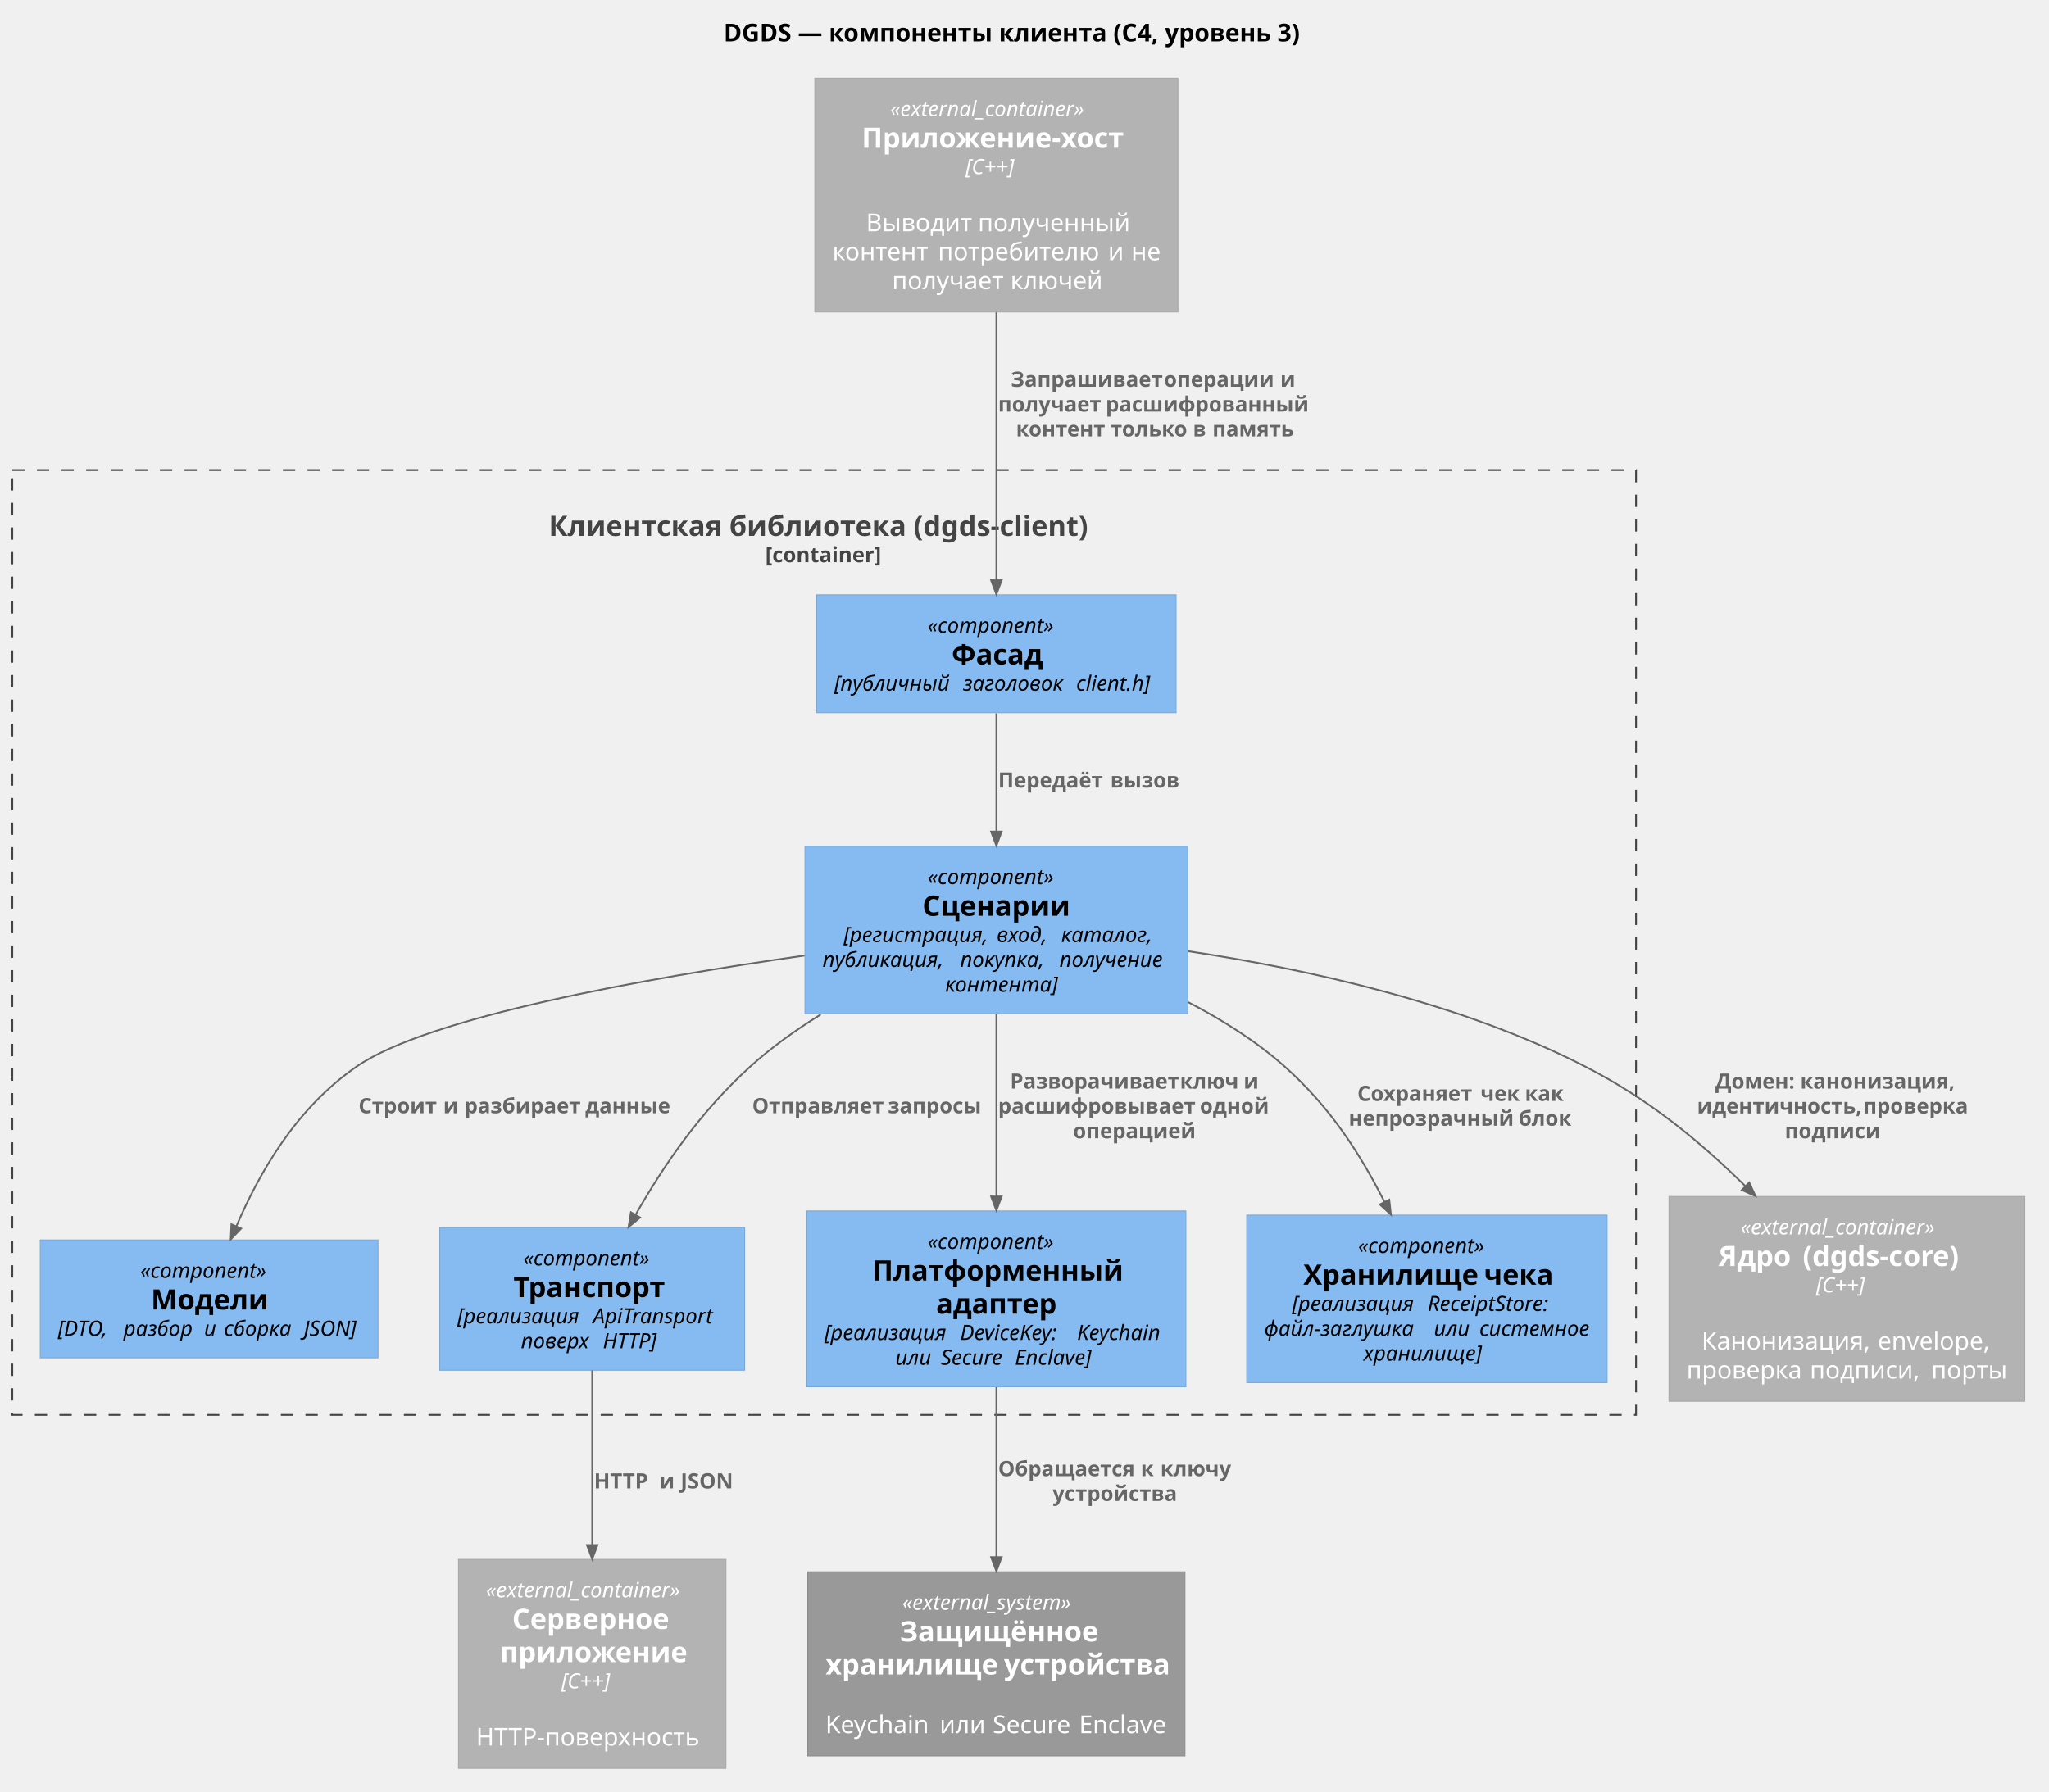
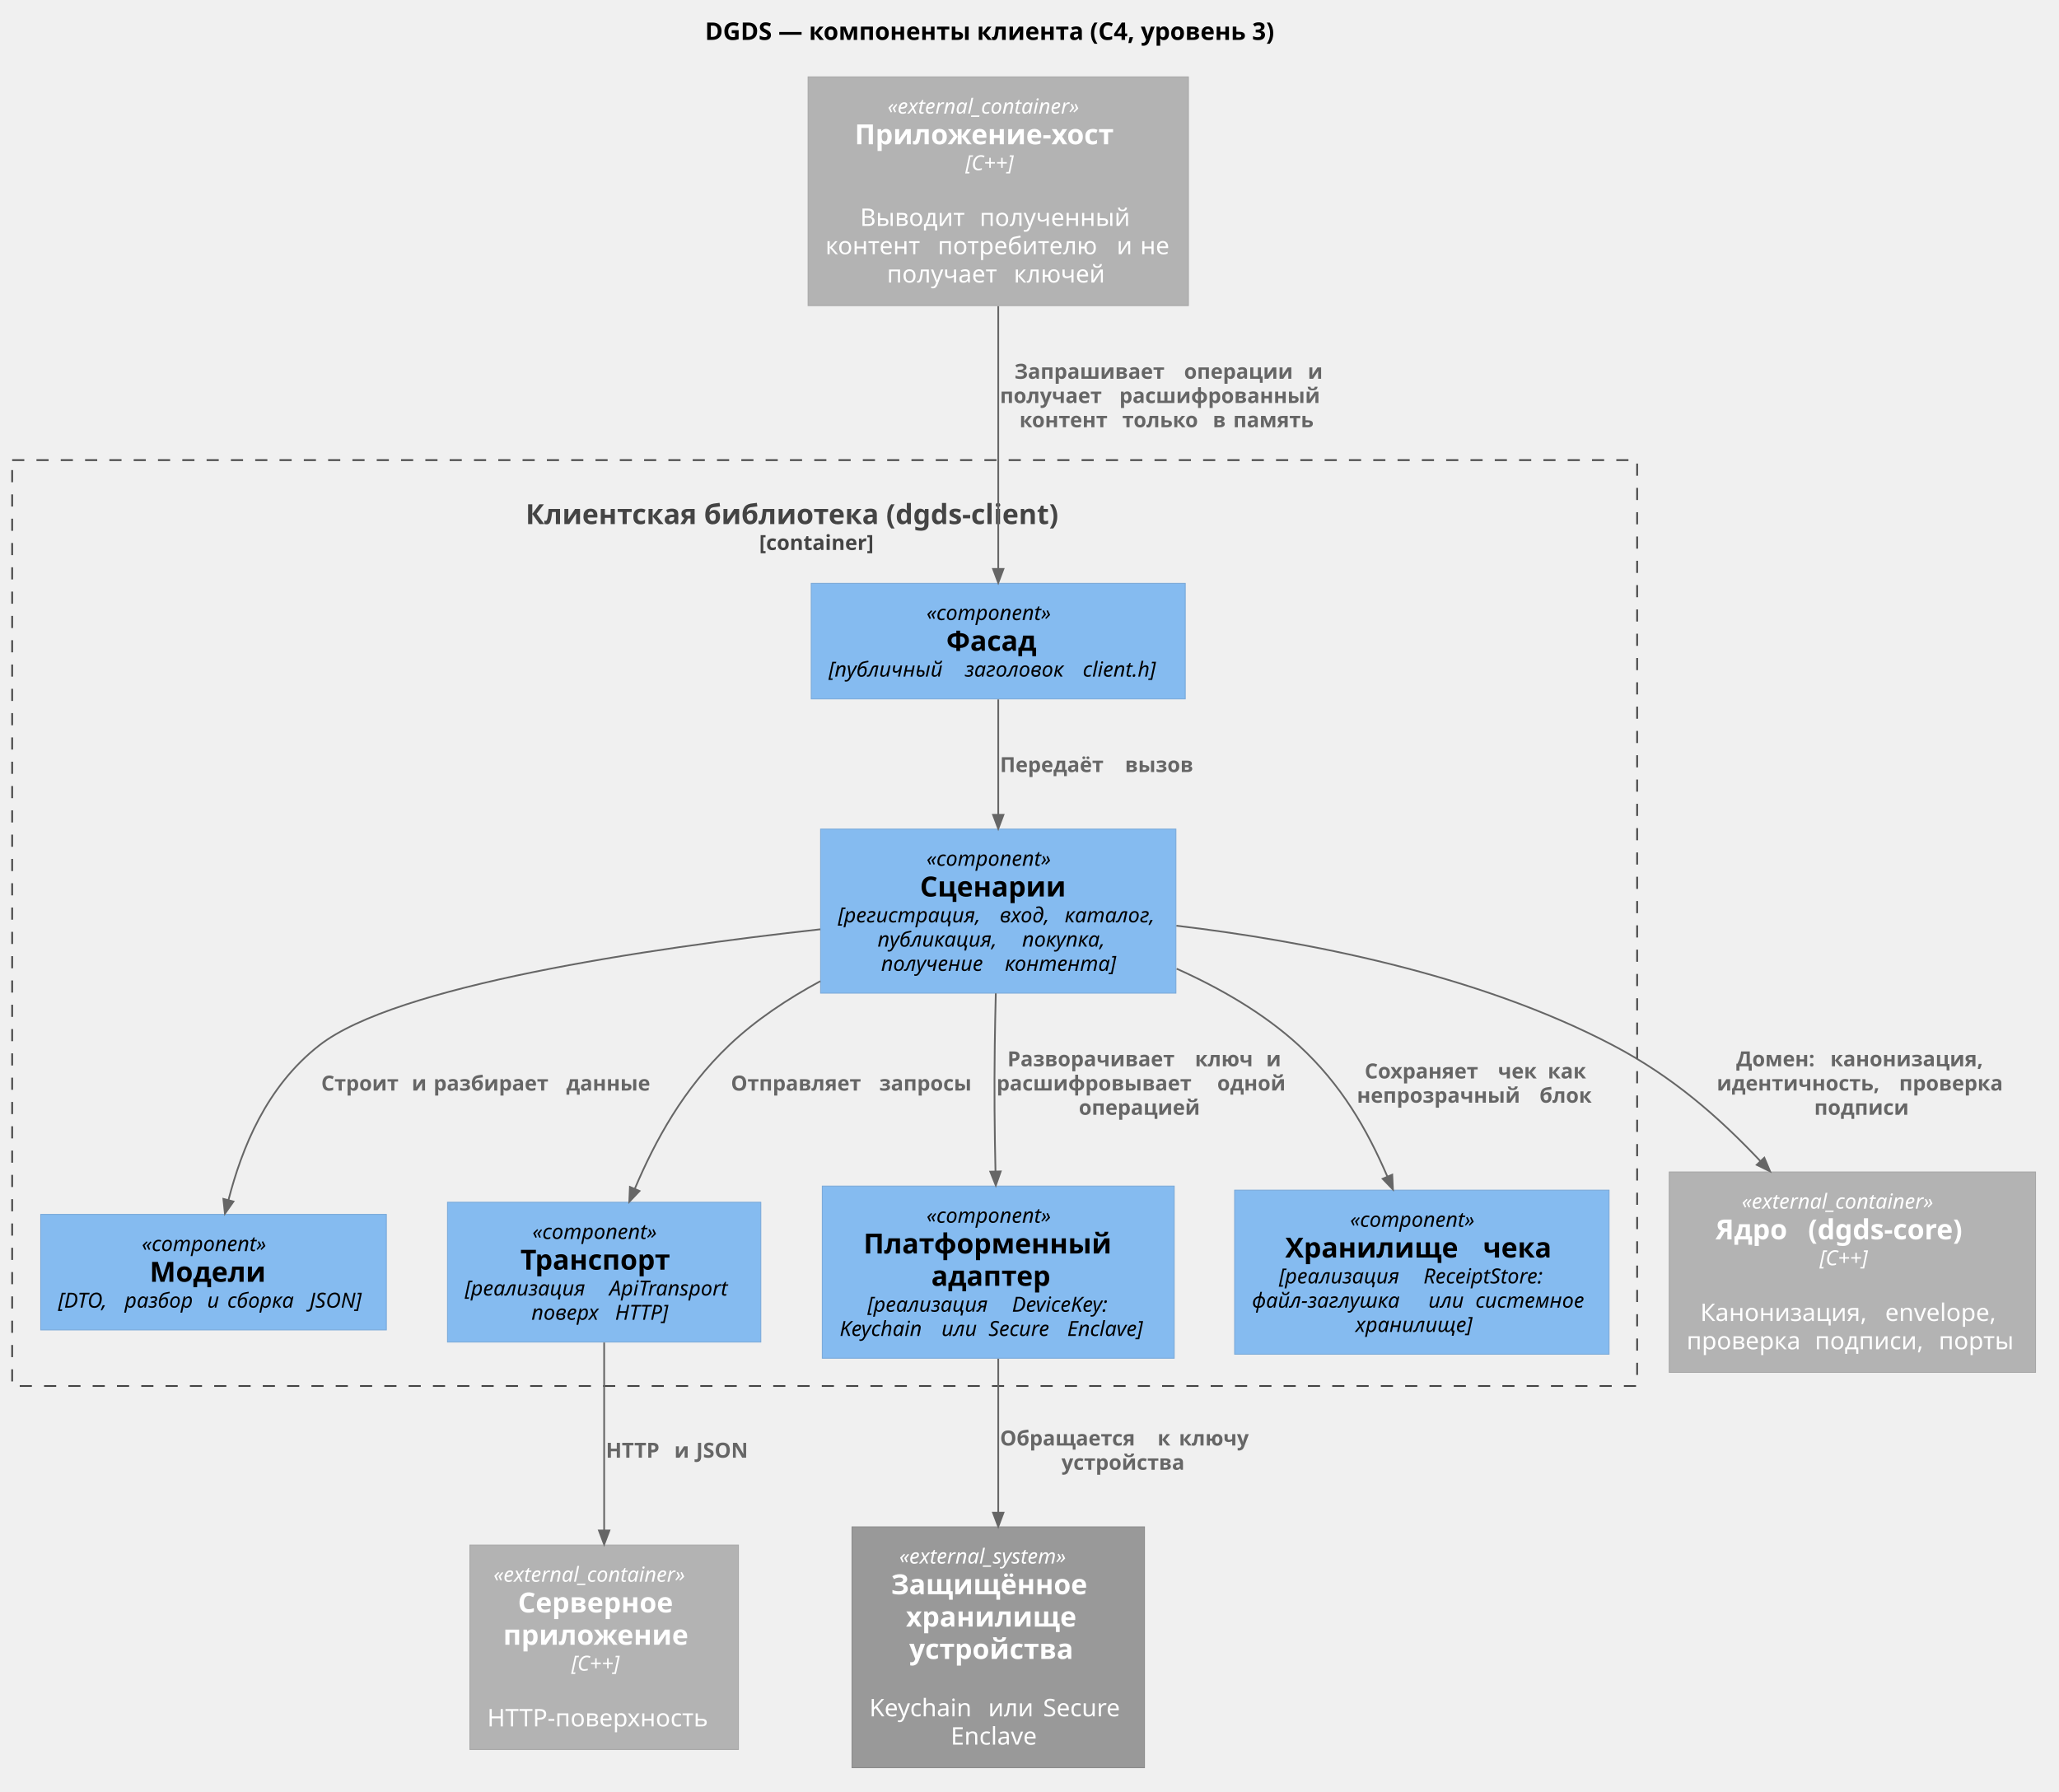
- <svg xmlns="http://www.w3.org/2000/svg" version="1.1" data-diagram-type="DESCRIPTION" style="width:1166px;height:1020px;background:#FFFFFF;" width="1166px" height="1020px" viewBox="0 0 1166 1020" zoomAndPan="magnify" preserveAspectRatio="none" contentStyleType="text/css">
+ <svg xmlns="http://www.w3.org/2000/svg" version="1.1" data-diagram-type="DESCRIPTION" style="width:1186px;height:1032px;background:#FFFFFF;" width="1186px" height="1032px" viewBox="0 0 1186 1032" zoomAndPan="magnify" preserveAspectRatio="none" contentStyleType="text/css">
  <defs />
  <g font-family="sans-serif" lengthAdjust="spacing">
    <g class="title" data-source-line="3">
-       <text x="411.79" y="23.535" fill="#000" font-size="14" textLength="335.672" font-weight="700">DGDS — компоненты клиента (C4, уровень 3)</text>
+       <text x="406.08" y="22.995" fill="#000" font-size="14" textLength="367.343" font-weight="700">DGDS — компоненты клиента (C4, уровень 3)</text>
    </g>
    <g class="cluster" data-qualified-name="client" id="ent0001" data-source-line="1666">
-       <rect x="7" y="267.548" width="924" height="537.82" fill="none" style="stroke:#444;stroke-width:1;stroke-dasharray:7,7;" />
-       <text x="312.262" y="305.017" fill="#444" font-size="16" textLength="313.477" font-weight="700">Клиентская библиотека (dgds-client)</text>
-       <text x="435.493" y="319.994" fill="#444" font-size="12" textLength="67.014" font-weight="700">[container]</text>
+       <rect x="7" y="265.047" width="936" height="533.37" fill="none" style="stroke:#444;stroke-width:1;stroke-dasharray:7,7;" />
+       <text x="302.754" y="301.898" fill="#444" font-size="16" textLength="344.492" font-weight="700">Клиентская библиотека (dgds-client)</text>
+       <text x="437.292" y="316.811" fill="#444" font-size="12" textLength="75.416" font-weight="700">[container]</text>
    </g>
    <g class="entity" data-qualified-name="client.facade" id="ent0002" data-source-line="78">
-       <rect x="464.74" y="338.548" width="204.529" height="67.109" fill="#85BBF0" style="stroke:#78A8D8;stroke-width:0.5;" />
-       <text x="527.861" y="360.15" fill="#000" font-size="12" textLength="78.287" font-style="italic">«component»</text>
-       <text x="541.559" y="378.15" fill="#000" font-size="16" textLength="50.891" font-weight="700">Фасад</text>
-       <text x="474.74" y="393.126" fill="#000" font-size="12" textLength="69.557" font-style="italic">[публичный</text>
-       <text x="544.297" y="393.126" fill="#000" font-size="12" font-style="italic"> </text>
-       <text x="548.094" y="393.126" fill="#000" font-size="12" textLength="60.527" font-style="italic">заголовок</text>
-       <text x="608.621" y="393.126" fill="#000" font-size="12" font-style="italic"> </text>
-       <text x="612.418" y="393.126" fill="#000" font-size="12" textLength="46.852" font-style="italic">client.h]</text>
+       <rect x="467.27" y="336.047" width="215.451" height="66.563" fill="#85BBF0" style="stroke:#78A8D8;stroke-width:0.5;" />
+       <text x="533.646" y="357.186" fill="#000" font-size="12" textLength="82.699" font-style="italic">«component»</text>
+       <text x="545.062" y="374.867" fill="#000" font-size="16" textLength="59.867" font-weight="700">Фасад</text>
+       <text x="477.27" y="389.779" fill="#000" font-size="12" textLength="74.707" font-style="italic">[публичный</text>
+       <text x="551.977" y="389.779" fill="#000" font-size="12" font-style="italic"> </text>
+       <text x="555.791" y="389.779" fill="#000" font-size="12" textLength="64.055" font-style="italic">заголовок</text>
+       <text x="619.846" y="389.779" fill="#000" font-size="12" font-style="italic"> </text>
+       <text x="623.661" y="389.779" fill="#000" font-size="12" textLength="49.061" font-style="italic">client.h]</text>
    </g>
    <g class="entity" data-qualified-name="client.services" id="ent0003" data-source-line="78">
-       <rect x="458.07" y="481.658" width="217.865" height="95.375" fill="#85BBF0" style="stroke:#78A8D8;stroke-width:0.5;" />
-       <text x="527.859" y="503.26" fill="#000" font-size="12" textLength="78.287" font-style="italic">«component»</text>
-       <text x="524.924" y="521.26" fill="#000" font-size="16" textLength="84.156" font-weight="700">Сценарии</text>
-       <text x="480.07" y="536.236" fill="#000" font-size="12" textLength="83.309" font-style="italic">[регистрация,</text>
-       <text x="563.379" y="536.236" fill="#000" font-size="12" font-style="italic"> </text>
-       <text x="567.175" y="536.236" fill="#000" font-size="12" textLength="32.889" font-style="italic">вход,</text>
-       <text x="600.064" y="536.236" fill="#000" font-size="12" font-style="italic"> </text>
-       <text x="603.861" y="536.236" fill="#000" font-size="12" textLength="50.074" font-style="italic">каталог,</text>
-       <text x="468.07" y="550.369" fill="#000" font-size="12" textLength="74.49" font-style="italic">публикация,</text>
-       <text x="542.56" y="550.369" fill="#000" font-size="12" font-style="italic"> </text>
-       <text x="546.357" y="550.369" fill="#000" font-size="12" textLength="52.734" font-style="italic">покупка,</text>
-       <text x="599.091" y="550.369" fill="#000" font-size="12" font-style="italic"> </text>
-       <text x="602.888" y="550.369" fill="#000" font-size="12" textLength="63.047" font-style="italic">получение</text>
-       <text x="537.89" y="564.502" fill="#000" font-size="12" textLength="58.225" font-style="italic">контента]</text>
+       <rect x="472.66" y="477.607" width="204.676" height="94.5" fill="#85BBF0" style="stroke:#78A8D8;stroke-width:0.5;" />
+       <text x="533.648" y="498.746" fill="#000" font-size="12" textLength="82.699" font-style="italic">«component»</text>
+       <text x="529.908" y="516.427" fill="#000" font-size="16" textLength="90.18" font-weight="700">Сценарии</text>
+       <text x="482.66" y="531.339" fill="#000" font-size="12" textLength="89.344" font-style="italic">[регистрация,</text>
+       <text x="572.004" y="531.339" fill="#000" font-size="12" font-style="italic"> </text>
+       <text x="575.818" y="531.339" fill="#000" font-size="12" textLength="33.627" font-style="italic">вход,</text>
+       <text x="609.445" y="531.339" fill="#000" font-size="12" font-style="italic"> </text>
+       <text x="613.26" y="531.339" fill="#000" font-size="12" textLength="54.076" font-style="italic">каталог,</text>
+       <text x="505.482" y="545.308" fill="#000" font-size="12" textLength="79.418" font-style="italic">публикация,</text>
+       <text x="584.9" y="545.308" fill="#000" font-size="12" font-style="italic"> </text>
+       <text x="588.715" y="545.308" fill="#000" font-size="12" textLength="55.799" font-style="italic">покупка,</text>
+       <text x="507.521" y="559.277" fill="#000" font-size="12" textLength="67.459" font-style="italic">получение</text>
+       <text x="574.98" y="559.277" fill="#000" font-size="12" font-style="italic"> </text>
+       <text x="578.795" y="559.277" fill="#000" font-size="12" textLength="63.68" font-style="italic">контента]</text>
    </g>
    <g class="entity" data-qualified-name="client.models" id="ent0004" data-source-line="78">
-       <rect x="22.9" y="705.768" width="192.207" height="67.109" fill="#85BBF0" style="stroke:#78A8D8;stroke-width:0.5;" />
-       <text x="79.86" y="727.37" fill="#000" font-size="12" textLength="78.287" font-style="italic">«component»</text>
-       <text x="85.921" y="745.37" fill="#000" font-size="16" textLength="66.164" font-weight="700">Модели</text>
-       <text x="32.9" y="760.346" fill="#000" font-size="12" textLength="33.598" font-style="italic">[DTO,</text>
-       <text x="66.498" y="760.346" fill="#000" font-size="12" font-style="italic"> </text>
-       <text x="70.295" y="760.346" fill="#000" font-size="12" textLength="42.023" font-style="italic">разбор</text>
-       <text x="112.318" y="760.346" fill="#000" font-size="12" font-style="italic"> </text>
-       <text x="116.115" y="760.346" fill="#000" font-size="12" font-style="italic">и</text>
-       <text x="123.632" y="760.346" fill="#000" font-size="12" font-style="italic"> </text>
-       <text x="127.429" y="760.346" fill="#000" font-size="12" textLength="41.596" font-style="italic">сборка</text>
-       <text x="169.025" y="760.346" fill="#000" font-size="12" font-style="italic"> </text>
-       <text x="172.822" y="760.346" fill="#000" font-size="12" textLength="32.285" font-style="italic">JSON]</text>
+       <rect x="23.45" y="699.557" width="199.098" height="66.563" fill="#85BBF0" style="stroke:#78A8D8;stroke-width:0.5;" />
+       <text x="81.649" y="720.696" fill="#000" font-size="12" textLength="82.699" font-style="italic">«component»</text>
+       <text x="86.19" y="738.377" fill="#000" font-size="16" textLength="73.617" font-weight="700">Модели</text>
+       <text x="33.45" y="753.289" fill="#000" font-size="12" textLength="34.512" font-style="italic">[DTO,</text>
+       <text x="67.962" y="753.289" fill="#000" font-size="12" font-style="italic"> </text>
+       <text x="71.776" y="753.289" fill="#000" font-size="12" textLength="43.711" font-style="italic">разбор</text>
+       <text x="115.487" y="753.289" fill="#000" font-size="12" font-style="italic"> </text>
+       <text x="119.302" y="753.289" fill="#000" font-size="12" font-style="italic">и</text>
+       <text x="127.1" y="753.289" fill="#000" font-size="12" font-style="italic"> </text>
+       <text x="130.915" y="753.289" fill="#000" font-size="12" textLength="43.559" font-style="italic">сборка</text>
+       <text x="174.473" y="753.289" fill="#000" font-size="12" font-style="italic"> </text>
+       <text x="178.288" y="753.289" fill="#000" font-size="12" textLength="34.26" font-style="italic">JSON]</text>
    </g>
    <g class="entity" data-qualified-name="client.transport" id="ent0005" data-source-line="78">
-       <rect x="250.25" y="698.698" width="173.504" height="81.242" fill="#85BBF0" style="stroke:#78A8D8;stroke-width:0.5;" />
-       <text x="297.858" y="720.3" fill="#000" font-size="12" textLength="78.287" font-style="italic">«component»</text>
-       <text x="292.209" y="738.3" fill="#000" font-size="16" textLength="89.586" font-weight="700">Транспорт</text>
-       <text x="260.25" y="753.276" fill="#000" font-size="12" textLength="73.395" font-style="italic">[реализация</text>
-       <text x="333.645" y="753.276" fill="#000" font-size="12" font-style="italic"> </text>
-       <text x="337.441" y="753.276" fill="#000" font-size="12" textLength="76.313" font-style="italic">ApiTransport</text>
-       <text x="296.446" y="767.409" fill="#000" font-size="12" textLength="42.785" font-style="italic">поверх</text>
-       <text x="339.231" y="767.409" fill="#000" font-size="12" font-style="italic"> </text>
-       <text x="343.028" y="767.409" fill="#000" font-size="12" textLength="34.529" font-style="italic">HTTP]</text>
+       <rect x="257.76" y="692.567" width="180.471" height="80.531" fill="#85BBF0" style="stroke:#78A8D8;stroke-width:0.5;" />
+       <text x="306.646" y="713.706" fill="#000" font-size="12" textLength="82.699" font-style="italic">«component»</text>
+       <text x="299.757" y="731.387" fill="#000" font-size="16" textLength="96.477" font-weight="700">Транспорт</text>
+       <text x="267.76" y="746.299" fill="#000" font-size="12" textLength="79.424" font-style="italic">[реализация</text>
+       <text x="347.184" y="746.299" fill="#000" font-size="12" font-style="italic"> </text>
+       <text x="350.998" y="746.299" fill="#000" font-size="12" textLength="77.232" font-style="italic">ApiTransport</text>
+       <text x="306.107" y="760.268" fill="#000" font-size="12" textLength="44.361" font-style="italic">поверх</text>
+       <text x="350.468" y="760.268" fill="#000" font-size="12" font-style="italic"> </text>
+       <text x="354.282" y="760.268" fill="#000" font-size="12" textLength="35.602" font-style="italic">HTTP]</text>
    </g>
    <g class="entity" data-qualified-name="client.platform" id="ent0006" data-source-line="78">
-       <rect x="459.16" y="689.278" width="215.686" height="100.086" fill="#85BBF0" style="stroke:#78A8D8;stroke-width:0.5;" />
-       <text x="527.859" y="710.88" fill="#000" font-size="12" textLength="78.287" font-style="italic">«component»</text>
-       <text x="496.393" y="728.88" fill="#000" font-size="16" textLength="141.219" font-weight="700">Платформенный</text>
-       <text x="532.682" y="747.724" fill="#000" font-size="16" textLength="68.641" font-weight="700">адаптер</text>
-       <text x="469.16" y="762.7" fill="#000" font-size="12" textLength="73.395" font-style="italic">[реализация</text>
-       <text x="542.555" y="762.7" fill="#000" font-size="12" font-style="italic"> </text>
-       <text x="546.351" y="762.7" fill="#000" font-size="12" textLength="62.771" font-style="italic">DeviceKey:</text>
-       <text x="609.123" y="762.7" fill="#000" font-size="12" font-style="italic"> </text>
-       <text x="612.92" y="762.7" fill="#000" font-size="12" textLength="51.926" font-style="italic">Keychain</text>
-       <text x="509.499" y="776.833" fill="#000" font-size="12" textLength="22.084" font-style="italic">или</text>
-       <text x="531.583" y="776.833" fill="#000" font-size="12" font-style="italic"> </text>
-       <text x="535.38" y="776.833" fill="#000" font-size="12" textLength="38.338" font-style="italic">Secure</text>
-       <text x="573.718" y="776.833" fill="#000" font-size="12" font-style="italic"> </text>
-       <text x="577.514" y="776.833" fill="#000" font-size="12" textLength="46.992" font-style="italic">Enclave]</text>
+       <rect x="473.64" y="683.257" width="202.719" height="99.156" fill="#85BBF0" style="stroke:#78A8D8;stroke-width:0.5;" />
+       <text x="533.65" y="704.396" fill="#000" font-size="12" textLength="82.699" font-style="italic">«component»</text>
+       <text x="497.39" y="722.077" fill="#000" font-size="16" textLength="155.219" font-weight="700">Платформенный</text>
+       <text x="536.425" y="740.702" fill="#000" font-size="16" textLength="77.148" font-weight="700">адаптер</text>
+       <text x="499.662" y="755.614" fill="#000" font-size="12" textLength="79.424" font-style="italic">[реализация</text>
+       <text x="579.086" y="755.614" fill="#000" font-size="12" font-style="italic"> </text>
+       <text x="582.901" y="755.614" fill="#000" font-size="12" textLength="67.436" font-style="italic">DeviceKey:</text>
+       <text x="483.64" y="769.583" fill="#000" font-size="12" textLength="54.85" font-style="italic">Keychain</text>
+       <text x="538.49" y="769.583" fill="#000" font-size="12" font-style="italic"> </text>
+       <text x="542.304" y="769.583" fill="#000" font-size="12" textLength="23.268" font-style="italic">или</text>
+       <text x="565.572" y="769.583" fill="#000" font-size="12" font-style="italic"> </text>
+       <text x="569.386" y="769.583" fill="#000" font-size="12" textLength="41.52" font-style="italic">Secure</text>
+       <text x="610.906" y="769.583" fill="#000" font-size="12" font-style="italic"> </text>
+       <text x="614.72" y="769.583" fill="#000" font-size="12" textLength="51.639" font-style="italic">Enclave]</text>
    </g>
    <g class="entity" data-qualified-name="client.receipts" id="ent0007" data-source-line="78">
-       <rect x="709.45" y="691.638" width="205.092" height="95.375" fill="#85BBF0" style="stroke:#78A8D8;stroke-width:0.5;" />
-       <text x="772.852" y="713.24" fill="#000" font-size="12" textLength="78.287" font-style="italic">«component»</text>
-       <text x="741.711" y="731.24" fill="#000" font-size="16" textLength="97.477" font-weight="700">Хранилище</text>
-       <text x="839.187" y="731.24" fill="#000" font-size="16" font-weight="700"> </text>
-       <text x="844.461" y="731.24" fill="#000" font-size="16" textLength="37.82" font-weight="700">чека</text>
-       <text x="735.235" y="746.216" fill="#000" font-size="12" textLength="73.395" font-style="italic">[реализация</text>
-       <text x="808.63" y="746.216" fill="#000" font-size="12" font-style="italic"> </text>
-       <text x="812.427" y="746.216" fill="#000" font-size="12" textLength="76.33" font-style="italic">ReceiptStore:</text>
-       <text x="719.45" y="760.349" fill="#000" font-size="12" textLength="92.701" font-style="italic">файл-заглушка</text>
-       <text x="812.151" y="760.349" fill="#000" font-size="12" font-style="italic"> </text>
-       <text x="815.948" y="760.349" fill="#000" font-size="12" textLength="22.084" font-style="italic">или</text>
-       <text x="838.032" y="760.349" fill="#000" font-size="12" font-style="italic"> </text>
-       <text x="841.829" y="760.349" fill="#000" font-size="12" textLength="62.713" font-style="italic">системное</text>
-       <text x="775.89" y="774.482" fill="#000" font-size="12" textLength="72.211" font-style="italic">хранилище]</text>
+       <rect x="711.15" y="685.587" width="215.691" height="94.5" fill="#85BBF0" style="stroke:#78A8D8;stroke-width:0.5;" />
+       <text x="777.646" y="706.726" fill="#000" font-size="12" textLength="82.699" font-style="italic">«component»</text>
+       <text x="740.304" y="724.407" fill="#000" font-size="16" textLength="108.32" font-weight="700">Хранилище</text>
+       <text x="848.625" y="724.407" fill="#000" font-size="16" font-weight="700"> </text>
+       <text x="854.195" y="724.407" fill="#000" font-size="16" textLength="43.492" font-weight="700">чека</text>
+       <text x="736.686" y="739.319" fill="#000" font-size="12" textLength="79.424" font-style="italic">[реализация</text>
+       <text x="816.11" y="739.319" fill="#000" font-size="12" font-style="italic"> </text>
+       <text x="819.924" y="739.319" fill="#000" font-size="12" textLength="81.381" font-style="italic">ReceiptStore:</text>
+       <text x="721.15" y="753.288" fill="#000" font-size="12" textLength="97.805" font-style="italic">файл-заглушка</text>
+       <text x="818.955" y="753.288" fill="#000" font-size="12" font-style="italic"> </text>
+       <text x="822.769" y="753.288" fill="#000" font-size="12" textLength="23.268" font-style="italic">или</text>
+       <text x="846.037" y="753.288" fill="#000" font-size="12" font-style="italic"> </text>
+       <text x="849.851" y="753.288" fill="#000" font-size="12" textLength="66.99" font-style="italic">системное</text>
+       <text x="780.719" y="767.257" fill="#000" font-size="12" textLength="76.553" font-style="italic">хранилище]</text>
    </g>
    <g class="entity" data-qualified-name="host" id="ent0008" data-source-line="83">
-       <rect x="463.69" y="44.488" width="206.628" height="133.063" fill="#B3B3B3" style="stroke:#A6A6A6;stroke-width:0.5;" />
-       <text x="506.585" y="66.09" fill="#FFF" font-size="12" textLength="120.838" font-style="italic">«external_container»</text>
-       <text x="490.359" y="84.09" fill="#FFF" font-size="16" textLength="153.289" font-weight="700">Приложение-хост</text>
-       <text x="549.411" y="99.066" fill="#FFF" font-size="12" textLength="35.186" font-style="italic">[C++]</text>
-       <text x="564.789" y="115.133" fill="#FFF" font-size="14"> </text>
-       <text x="492.855" y="131.621" fill="#FFF" font-size="14" textLength="59.22">Выводит</text>
-       <text x="552.074" y="131.621" fill="#FFF" font-size="14"> </text>
-       <text x="556.504" y="131.621" fill="#FFF" font-size="14" textLength="84.649">полученный</text>
-       <text x="473.69" y="148.109" fill="#FFF" font-size="14" textLength="55.645">контент</text>
-       <text x="529.335" y="148.109" fill="#FFF" font-size="14"> </text>
-       <text x="533.764" y="148.109" fill="#FFF" font-size="14" textLength="92.354">потребителю</text>
-       <text x="626.118" y="148.109" fill="#FFF" font-size="14"> </text>
-       <text x="630.547" y="148.109" fill="#FFF" font-size="14">и</text>
-       <text x="639.318" y="148.109" fill="#FFF" font-size="14"> </text>
-       <text x="643.748" y="148.109" fill="#FFF" font-size="14" textLength="16.57">не</text>
-       <text x="507.661" y="164.598" fill="#FFF" font-size="14" textLength="62.863">получает</text>
-       <text x="570.524" y="164.598" fill="#FFF" font-size="14"> </text>
-       <text x="574.954" y="164.598" fill="#FFF" font-size="14" textLength="51.393">ключей</text>
+       <rect x="465.46" y="44.297" width="219.076" height="131.75" fill="#B3B3B3" style="stroke:#A6A6A6;stroke-width:0.5;" />
+       <text x="511.263" y="65.436" fill="#FFF" font-size="12" textLength="127.471" font-style="italic">«external_container»</text>
+       <text x="492.314" y="83.117" fill="#FFF" font-size="16" textLength="165.367" font-weight="700">Приложение-хост</text>
+       <text x="556.072" y="98.029" fill="#FFF" font-size="12" textLength="37.852" font-style="italic">[C++]</text>
+       <text x="572.773" y="113.854" fill="#FFF" font-size="14"> </text>
+       <text x="495.421" y="130.151" fill="#FFF" font-size="14" textLength="64.408">Выводит</text>
+       <text x="559.829" y="130.151" fill="#FFF" font-size="14"> </text>
+       <text x="564.279" y="130.151" fill="#FFF" font-size="14" textLength="90.296">полученный</text>
+       <text x="475.46" y="146.448" fill="#FFF" font-size="14" textLength="60.252">контент</text>
+       <text x="535.712" y="146.448" fill="#FFF" font-size="14"> </text>
+       <text x="540.162" y="146.448" fill="#FFF" font-size="14" textLength="98.608">потребителю</text>
+       <text x="638.771" y="146.448" fill="#FFF" font-size="14"> </text>
+       <text x="643.221" y="146.448" fill="#FFF" font-size="14">и</text>
+       <text x="652.319" y="146.448" fill="#FFF" font-size="14"> </text>
+       <text x="656.77" y="146.448" fill="#FFF" font-size="14" textLength="17.767">не</text>
+       <text x="510.901" y="162.745" fill="#FFF" font-size="14" textLength="68.571">получает</text>
+       <text x="579.472" y="162.745" fill="#FFF" font-size="14"> </text>
+       <text x="583.922" y="162.745" fill="#FFF" font-size="14" textLength="55.173">ключей</text>
    </g>
    <g class="entity" data-qualified-name="devicekey" id="ent0009" data-source-line="212">
-       <rect x="459.68" y="894.678" width="214.633" height="104.797" fill="#999" style="stroke:#8A8A8A;stroke-width:0.5;" />
-       <text x="513.433" y="916.28" fill="#FFF" font-size="12" textLength="107.127" font-style="italic">«external_system»</text>
-       <text x="512.012" y="934.28" fill="#FFF" font-size="16" textLength="109.969" font-weight="700">Защищённое</text>
-       <text x="469.793" y="953.124" fill="#FFF" font-size="16" textLength="96.258" font-weight="700">хранилище</text>
-       <text x="566.051" y="953.124" fill="#FFF" font-size="16" font-weight="700"> </text>
-       <text x="571.325" y="953.124" fill="#FFF" font-size="16" textLength="92.875" font-weight="700">устройства</text>
-       <text x="564.782" y="970.034" fill="#FFF" font-size="14"> </text>
-       <text x="469.68" y="986.522" fill="#FFF" font-size="14" textLength="60.58">Keychain</text>
-       <text x="530.26" y="986.522" fill="#FFF" font-size="14"> </text>
-       <text x="534.69" y="986.522" fill="#FFF" font-size="14" textLength="25.765">или</text>
-       <text x="560.454" y="986.522" fill="#FFF" font-size="14"> </text>
-       <text x="564.884" y="986.522" fill="#FFF" font-size="14" textLength="44.728">Secure</text>
-       <text x="609.612" y="986.522" fill="#FFF" font-size="14"> </text>
-       <text x="614.041" y="986.522" fill="#FFF" font-size="14" textLength="50.271">Enclave</text>
+       <rect x="490.76" y="879.567" width="168.477" height="138.734" fill="#999" style="stroke:#8A8A8A;stroke-width:0.5;" />
+       <text x="518.001" y="900.706" fill="#FFF" font-size="12" textLength="113.994" font-style="italic">«external_system»</text>
+       <text x="513.221" y="918.387" fill="#FFF" font-size="16" textLength="123.555" font-weight="700">Защищённое</text>
+       <text x="521.846" y="937.012" fill="#FFF" font-size="16" textLength="106.305" font-weight="700">хранилище</text>
+       <text x="523.737" y="955.637" fill="#FFF" font-size="16" textLength="102.523" font-weight="700">устройства</text>
+       <text x="572.773" y="972.406" fill="#FFF" font-size="14"> </text>
+       <text x="500.76" y="988.703" fill="#FFF" font-size="14" textLength="63.991">Keychain</text>
+       <text x="564.751" y="988.703" fill="#FFF" font-size="14"> </text>
+       <text x="569.201" y="988.703" fill="#FFF" font-size="14" textLength="27.146">или</text>
+       <text x="596.347" y="988.703" fill="#FFF" font-size="14"> </text>
+       <text x="600.797" y="988.703" fill="#FFF" font-size="14" textLength="48.439">Secure</text>
+       <text x="547.607" y="1004.999" fill="#FFF" font-size="14" textLength="54.783">Enclave</text>
    </g>
    <g class="entity" data-qualified-name="server" id="ent0010" data-source-line="83">
-       <rect x="260.9" y="887.608" width="152.207" height="118.93" fill="#B3B3B3" style="stroke:#A6A6A6;stroke-width:0.5;" />
-       <text x="276.585" y="909.21" fill="#FFF" font-size="12" textLength="120.838" font-style="italic">«external_container»</text>
-       <text x="291.476" y="927.21" fill="#FFF" font-size="16" textLength="91.055" font-weight="700">Серверное</text>
-       <text x="284.504" y="946.054" fill="#FFF" font-size="16" textLength="105" font-weight="700">приложение</text>
-       <text x="319.411" y="961.03" fill="#FFF" font-size="12" textLength="35.186" font-style="italic">[C++]</text>
-       <text x="334.789" y="977.097" fill="#FFF" font-size="14"> </text>
-       <text x="270.9" y="993.585" fill="#FFF" font-size="14" textLength="132.207">HTTP-поверхность</text>
+       <rect x="270.65" y="890.037" width="154.702" height="117.781" fill="#B3B3B3" style="stroke:#A6A6A6;stroke-width:0.5;" />
+       <text x="284.266" y="911.176" fill="#FFF" font-size="12" textLength="127.471" font-style="italic">«external_container»</text>
+       <text x="298.314" y="928.857" fill="#FFF" font-size="16" textLength="99.375" font-weight="700">Серверное</text>
+       <text x="289.841" y="947.482" fill="#FFF" font-size="16" textLength="116.32" font-weight="700">приложение</text>
+       <text x="329.075" y="962.394" fill="#FFF" font-size="12" textLength="37.852" font-style="italic">[C++]</text>
+       <text x="345.776" y="978.219" fill="#FFF" font-size="14"> </text>
+       <text x="280.65" y="994.516" fill="#FFF" font-size="14" textLength="134.702">HTTP-поверхность</text>
    </g>
    <g class="entity" data-qualified-name="core" id="ent0011" data-source-line="83">
-       <rect x="949.74" y="681.038" width="202.513" height="116.574" fill="#B3B3B3" style="stroke:#A6A6A6;stroke-width:0.5;" />
-       <text x="990.577" y="702.64" fill="#FFF" font-size="12" textLength="120.838" font-style="italic">«external_container»</text>
-       <text x="977.879" y="720.64" fill="#FFF" font-size="16" textLength="42.695" font-weight="700">Ядро</text>
-       <text x="1020.574" y="720.64" fill="#FFF" font-size="16" font-weight="700"> </text>
-       <text x="1025.848" y="720.64" fill="#FFF" font-size="16" textLength="98.266" font-weight="700">(dgds-core)</text>
-       <text x="1033.404" y="735.616" fill="#FFF" font-size="12" textLength="35.186" font-style="italic">[C++]</text>
-       <text x="1048.782" y="751.683" fill="#FFF" font-size="14"> </text>
-       <text x="968.302" y="768.171" fill="#FFF" font-size="14" textLength="95.737">Канонизация,</text>
-       <text x="1064.039" y="768.171" fill="#FFF" font-size="14"> </text>
-       <text x="1068.469" y="768.171" fill="#FFF" font-size="14" textLength="65.222">envelope,</text>
-       <text x="959.74" y="784.659" fill="#FFF" font-size="14" textLength="65.741">проверка</text>
-       <text x="1025.481" y="784.659" fill="#FFF" font-size="14"> </text>
-       <text x="1029.911" y="784.659" fill="#FFF" font-size="14" textLength="64.688">подписи,</text>
-       <text x="1094.599" y="784.659" fill="#FFF" font-size="14"> </text>
-       <text x="1099.029" y="784.659" fill="#FFF" font-size="14" textLength="43.224">порты</text>
+       <rect x="961.5" y="675.107" width="211.003" height="115.453" fill="#B3B3B3" style="stroke:#A6A6A6;stroke-width:0.5;" />
+       <text x="1003.266" y="696.246" fill="#FFF" font-size="12" textLength="127.471" font-style="italic">«external_container»</text>
+       <text x="988.189" y="713.927" fill="#FFF" font-size="16" textLength="47.688" font-weight="700">Ядро</text>
+       <text x="1035.876" y="713.927" fill="#FFF" font-size="16" font-weight="700"> </text>
+       <text x="1041.447" y="713.927" fill="#FFF" font-size="16" textLength="104.367" font-weight="700">(dgds-core)</text>
+       <text x="1048.076" y="728.839" fill="#FFF" font-size="12" textLength="37.852" font-style="italic">[C++]</text>
+       <text x="1064.776" y="744.664" fill="#FFF" font-size="14"> </text>
+       <text x="979.375" y="760.961" fill="#FFF" font-size="14" textLength="102.013">Канонизация,</text>
+       <text x="1081.388" y="760.961" fill="#FFF" font-size="14"> </text>
+       <text x="1085.838" y="760.961" fill="#FFF" font-size="14" textLength="68.79">envelope,</text>
+       <text x="971.5" y="777.258" fill="#FFF" font-size="14" textLength="69.392">проверка</text>
+       <text x="1040.892" y="777.258" fill="#FFF" font-size="14"> </text>
+       <text x="1045.342" y="777.258" fill="#FFF" font-size="14" textLength="66.896">подписи,</text>
+       <text x="1112.238" y="777.258" fill="#FFF" font-size="14"> </text>
+       <text x="1116.688" y="777.258" fill="#FFF" font-size="14" textLength="45.814">порты</text>
    </g>
    <g class="link" data-entity-1="ent0008" data-entity-2="ent0002" id="lnk12" data-source-line="1779" data-link-type="dependency">
-       <path d="M567,177.728 C567,228.998 567,290.058 567,330.268" style="stroke:#666;stroke-width:1;" fill="none" id="host-to-facade" />
-       <polygon points="567,338.268,570,330.268,564,330.268,567,338.268" fill="#666" style="stroke:#666;stroke-width:1;stroke-linejoin:miter;stroke-miterlimit:10;" />
-       <text x="575.213" y="220.15" fill="#666" font-size="12" textLength="83.168" font-weight="700">Запрашивает</text>
-       <text x="658.381" y="220.15" fill="#666" font-size="12" font-weight="700"> </text>
-       <text x="662.336" y="220.15" fill="#666" font-size="12" textLength="62.232" font-weight="700">операции</text>
-       <text x="724.568" y="220.15" fill="#666" font-size="12" font-weight="700"> </text>
-       <text x="728.523" y="220.15" fill="#666" font-size="12" font-weight="700">и</text>
-       <text x="568" y="234.283" fill="#666" font-size="12" textLength="57.252" font-weight="700">получает</text>
-       <text x="625.252" y="234.283" fill="#666" font-size="12" font-weight="700"> </text>
-       <text x="629.207" y="234.283" fill="#666" font-size="12" textLength="114.627" font-weight="700">расшифрованный</text>
-       <text x="578.163" y="248.415" fill="#666" font-size="12" textLength="49.811" font-weight="700">контент</text>
-       <text x="627.974" y="248.415" fill="#666" font-size="12" font-weight="700"> </text>
-       <text x="631.929" y="248.415" fill="#666" font-size="12" textLength="42.961" font-weight="700">только</text>
-       <text x="674.89" y="248.415" fill="#666" font-size="12" font-weight="700"> </text>
-       <text x="678.845" y="248.415" fill="#666" font-size="12" font-weight="700">в</text>
-       <text x="685.976" y="248.415" fill="#666" font-size="12" font-weight="700"> </text>
-       <text x="689.931" y="248.415" fill="#666" font-size="12" textLength="43.74" font-weight="700">память</text>
+       <path d="M575,176.397 C575,227.287 575,287.827 575,327.727" style="stroke:#666;stroke-width:1;" fill="none" id="host-to-facade" />
+       <polygon points="575,335.727,578,327.727,572,327.727,575,335.727" fill="#666" style="stroke:#666;stroke-width:1;stroke-linejoin:miter;stroke-miterlimit:10;" />
+       <text x="584.303" y="218.186" fill="#666" font-size="12" textLength="93.539" font-weight="700">Запрашивает</text>
+       <text x="677.842" y="218.186" fill="#666" font-size="12" font-weight="700"> </text>
+       <text x="682.02" y="218.186" fill="#666" font-size="12" textLength="67.072" font-weight="700">операции</text>
+       <text x="749.092" y="218.186" fill="#666" font-size="12" font-weight="700"> </text>
+       <text x="753.27" y="218.186" fill="#666" font-size="12" font-weight="700">и</text>
+       <text x="576" y="232.154" fill="#666" font-size="12" textLength="64.576" font-weight="700">получает</text>
+       <text x="640.576" y="232.154" fill="#666" font-size="12" font-weight="700"> </text>
+       <text x="644.754" y="232.154" fill="#666" font-size="12" textLength="125.227" font-weight="700">расшифрованный</text>
+       <text x="587.212" y="246.123" fill="#666" font-size="12" textLength="55.02" font-weight="700">контент</text>
+       <text x="642.231" y="246.123" fill="#666" font-size="12" font-weight="700"> </text>
+       <text x="646.409" y="246.123" fill="#666" font-size="12" textLength="47.965" font-weight="700">только</text>
+       <text x="694.374" y="246.123" fill="#666" font-size="12" font-weight="700"> </text>
+       <text x="698.552" y="246.123" fill="#666" font-size="12" font-weight="700">в</text>
+       <text x="706.146" y="246.123" fill="#666" font-size="12" font-weight="700"> </text>
+       <text x="710.323" y="246.123" fill="#666" font-size="12" textLength="48.445" font-weight="700">память</text>
    </g>
    <g class="link" data-entity-1="ent0002" data-entity-2="ent0003" id="lnk13" data-source-line="1779" data-link-type="dependency">
-       <path d="M567,406.028 C567,427.918 567,449.018 567,473.338" style="stroke:#666;stroke-width:1;" fill="none" id="facade-to-services" />
-       <polygon points="567,481.338,570,473.338,564,473.338,567,481.338" fill="#666" style="stroke:#666;stroke-width:1;stroke-linejoin:miter;stroke-miterlimit:10;" />
-       <text x="568" y="448.26" fill="#666" font-size="12" textLength="59.9" font-weight="700">Передаёт</text>
-       <text x="627.9" y="448.26" fill="#666" font-size="12" font-weight="700"> </text>
-       <text x="631.855" y="448.26" fill="#666" font-size="12" textLength="38.016" font-weight="700">вызов</text>
+       <path d="M575,402.887 C575,424.537 575,445.317 575,469.367" style="stroke:#666;stroke-width:1;" fill="none" id="facade-to-services" />
+       <polygon points="575,477.367,578,469.367,572,469.367,575,477.367" fill="#666" style="stroke:#666;stroke-width:1;stroke-linejoin:miter;stroke-miterlimit:10;" />
+       <text x="576" y="444.746" fill="#666" font-size="12" textLength="67.793" font-weight="700">Передаёт</text>
+       <text x="643.793" y="444.746" fill="#666" font-size="12" font-weight="700"> </text>
+       <text x="647.971" y="444.746" fill="#666" font-size="12" textLength="41.256" font-weight="700">вызов</text>
    </g>
    <g class="link" data-entity-1="ent0003" data-entity-2="ent0004" id="lnk14" data-source-line="1779" data-link-type="dependency">
-       <path d="M457.83,543.898 C366.12,556.968 243.71,578.908 203,607.038 C168.05,631.188 147.536,667.742 134.456,698.092" style="stroke:#666;stroke-width:1;" fill="none" id="services-to-models" />
-       <polygon points="131.29,705.438,137.211,699.279,131.701,696.904,131.29,705.438" fill="#666" style="stroke:#666;stroke-width:1;stroke-linejoin:miter;stroke-miterlimit:10;" />
-       <text x="204" y="633.64" fill="#666" font-size="12" textLength="44.262" font-weight="700">Строит</text>
-       <text x="248.262" y="633.64" fill="#666" font-size="12" font-weight="700"> </text>
-       <text x="252.217" y="633.64" fill="#666" font-size="12" font-weight="700">и</text>
-       <text x="260.314" y="633.64" fill="#666" font-size="12" font-weight="700"> </text>
-       <text x="264.27" y="633.64" fill="#666" font-size="12" textLength="64.828" font-weight="700">разбирает</text>
-       <text x="329.098" y="633.64" fill="#666" font-size="12" font-weight="700"> </text>
-       <text x="333.053" y="633.64" fill="#666" font-size="12" textLength="48.434" font-weight="700">данные</text>
+       <path d="M472.51,535.327 C372.13,546.417 228.05,567.787 184,602.107 C153.28,626.047 139.328,661.453 131.568,691.383" style="stroke:#666;stroke-width:1;" fill="none" id="services-to-models" />
+       <polygon points="129.56,699.127,134.472,692.136,128.664,690.63,129.56,699.127" fill="#666" style="stroke:#666;stroke-width:1;stroke-linejoin:miter;stroke-miterlimit:10;" />
+       <text x="185" y="628.246" fill="#666" font-size="12" textLength="47.959" font-weight="700">Строит</text>
+       <text x="232.959" y="628.246" fill="#666" font-size="12" font-weight="700"> </text>
+       <text x="237.137" y="628.246" fill="#666" font-size="12" font-weight="700">и</text>
+       <text x="245.545" y="628.246" fill="#666" font-size="12" font-weight="700"> </text>
+       <text x="249.723" y="628.246" fill="#666" font-size="12" textLength="72.229" font-weight="700">разбирает</text>
+       <text x="321.951" y="628.246" fill="#666" font-size="12" font-weight="700"> </text>
+       <text x="326.129" y="628.246" fill="#666" font-size="12" textLength="53.361" font-weight="700">данные</text>
    </g>
    <g class="link" data-entity-1="ent0003" data-entity-2="ent0005" id="lnk15" data-source-line="1779" data-link-type="dependency">
-       <path d="M467.06,577.428 C452.86,586.248 439.02,596.158 427,607.038 C398.11,633.178 377.708,663.401 361.648,691.521" style="stroke:#666;stroke-width:1;" fill="none" id="services-to-transport" />
-       <polygon points="357.68,698.468,364.253,693.009,359.042,690.034,357.68,698.468" fill="#666" style="stroke:#666;stroke-width:1;stroke-linejoin:miter;stroke-miterlimit:10;" />
-       <text x="428" y="633.64" fill="#666" font-size="12" textLength="73.313" font-weight="700">Отправляет</text>
-       <text x="501.313" y="633.64" fill="#666" font-size="12" font-weight="700"> </text>
-       <text x="505.268" y="633.64" fill="#666" font-size="12" textLength="53.098" font-weight="700">запросы</text>
+       <path d="M472.51,565.207 C453.69,575.377 435.21,587.637 420,602.107 C393.6,627.237 377.503,656.852 365.603,684.912" style="stroke:#666;stroke-width:1;" fill="none" id="services-to-transport" />
+       <polygon points="362.48,692.277,368.365,686.083,362.842,683.741,362.48,692.277" fill="#666" style="stroke:#666;stroke-width:1;stroke-linejoin:miter;stroke-miterlimit:10;" />
+       <text x="421" y="628.246" fill="#666" font-size="12" textLength="81.316" font-weight="700">Отправляет</text>
+       <text x="502.316" y="628.246" fill="#666" font-size="12" font-weight="700"> </text>
+       <text x="506.494" y="628.246" fill="#666" font-size="12" textLength="58.16" font-weight="700">запросы</text>
    </g>
    <g class="link" data-entity-1="ent0003" data-entity-2="ent0007" id="lnk16" data-source-line="1779" data-link-type="dependency">
-       <path d="M676.18,570.458 C695.71,580.568 714.92,592.718 731,607.038 C757.1,630.278 774.03,656.809 787.89,684.219" style="stroke:#666;stroke-width:1;" fill="none" id="services-to-receipts" />
-       <polygon points="791.5,691.358,790.567,682.865,785.213,685.573,791.5,691.358" fill="#666" style="stroke:#666;stroke-width:1;stroke-linejoin:miter;stroke-miterlimit:10;" />
-       <text x="772.395" y="626.64" fill="#666" font-size="12" textLength="66.105" font-weight="700">Сохраняет</text>
-       <text x="838.501" y="626.64" fill="#666" font-size="12" font-weight="700"> </text>
-       <text x="842.456" y="626.64" fill="#666" font-size="12" textLength="21.311" font-weight="700">чек</text>
-       <text x="863.766" y="626.64" fill="#666" font-size="12" font-weight="700"> </text>
-       <text x="867.721" y="626.64" fill="#666" font-size="12" textLength="21.48" font-weight="700">как</text>
-       <text x="767.45" y="640.773" fill="#666" font-size="12" textLength="92.76" font-weight="700">непрозрачный</text>
-       <text x="860.21" y="640.773" fill="#666" font-size="12" font-weight="700"> </text>
-       <text x="864.165" y="640.773" fill="#666" font-size="12" textLength="29.982" font-weight="700">блок</text>
+       <path d="M677.74,558.027 C702.69,569.197 727.93,583.687 748,602.107 C772.68,624.767 787.488,650.688 799.178,677.858" style="stroke:#666;stroke-width:1;" fill="none" id="services-to-receipts" />
+       <polygon points="802.34,685.207,801.934,676.673,796.422,679.044,802.34,685.207" fill="#666" style="stroke:#666;stroke-width:1;stroke-linejoin:miter;stroke-miterlimit:10;" />
+       <text x="786.043" y="621.246" fill="#666" font-size="12" textLength="72.568" font-weight="700">Сохраняет</text>
+       <text x="858.611" y="621.246" fill="#666" font-size="12" font-weight="700"> </text>
+       <text x="862.789" y="621.246" fill="#666" font-size="12" textLength="24.521" font-weight="700">чек</text>
+       <text x="887.311" y="621.246" fill="#666" font-size="12" font-weight="700"> </text>
+       <text x="891.488" y="621.246" fill="#666" font-size="12" textLength="24.387" font-weight="700">как</text>
+       <text x="781.59" y="635.214" fill="#666" font-size="12" textLength="101.004" font-weight="700">непрозрачный</text>
+       <text x="882.594" y="635.214" fill="#666" font-size="12" font-weight="700"> </text>
+       <text x="886.772" y="635.214" fill="#666" font-size="12" textLength="33.557" font-weight="700">блок</text>
    </g>
    <g class="link" data-entity-1="ent0003" data-entity-2="ent0006" id="lnk17" data-source-line="1779" data-link-type="dependency">
-       <path d="M567,577.278 C567,610.588 567,647.198 567,681.028" style="stroke:#666;stroke-width:1;" fill="none" id="services-to-platform" />
-       <polygon points="567,689.028,570,681.028,564,681.028,567,689.028" fill="#666" style="stroke:#666;stroke-width:1;stroke-linejoin:miter;stroke-miterlimit:10;" />
-       <text x="574.803" y="619.64" fill="#666" font-size="12" textLength="92.678" font-weight="700">Разворачивает</text>
-       <text x="667.48" y="619.64" fill="#666" font-size="12" font-weight="700"> </text>
-       <text x="671.436" y="619.64" fill="#666" font-size="12" textLength="32.268" font-weight="700">ключ</text>
-       <text x="703.703" y="619.64" fill="#666" font-size="12" font-weight="700"> </text>
-       <text x="707.658" y="619.64" fill="#666" font-size="12" font-weight="700">и</text>
-       <text x="568" y="633.773" fill="#666" font-size="12" textLength="110.789" font-weight="700">расшифровывает</text>
-       <text x="678.789" y="633.773" fill="#666" font-size="12" font-weight="700"> </text>
-       <text x="682.744" y="633.773" fill="#666" font-size="12" textLength="39.814" font-weight="700">одной</text>
-       <text x="610.647" y="647.905" fill="#666" font-size="12" textLength="69.264" font-weight="700">операцией</text>
+       <path d="M573.59,572.227 C573.34,582.087 573.13,592.447 573,602.107 C572.65,628.797 572.872,650.579 573.412,674.869" style="stroke:#666;stroke-width:1;" fill="none" id="services-to-platform" />
+       <polygon points="573.59,682.867,576.411,674.802,570.413,674.936,573.59,682.867" fill="#666" style="stroke:#666;stroke-width:1;stroke-linejoin:miter;stroke-miterlimit:10;" />
+       <text x="580.278" y="614.246" fill="#666" font-size="12" textLength="103.822" font-weight="700">Разворачивает</text>
+       <text x="684.101" y="614.246" fill="#666" font-size="12" font-weight="700"> </text>
+       <text x="688.278" y="614.246" fill="#666" font-size="12" textLength="36.838" font-weight="700">ключ</text>
+       <text x="725.116" y="614.246" fill="#666" font-size="12" font-weight="700"> </text>
+       <text x="729.294" y="614.246" fill="#666" font-size="12" font-weight="700">и</text>
+       <text x="574" y="628.214" fill="#666" font-size="12" textLength="122.924" font-weight="700">расшифровывает</text>
+       <text x="696.924" y="628.214" fill="#666" font-size="12" font-weight="700"> </text>
+       <text x="701.102" y="628.214" fill="#666" font-size="12" textLength="42.879" font-weight="700">одной</text>
+       <text x="621.385" y="642.183" fill="#666" font-size="12" textLength="75.211" font-weight="700">операцией</text>
    </g>
    <g class="link" data-entity-1="ent0003" data-entity-2="ent0011" id="lnk18" data-source-line="1779" data-link-type="dependency">
-       <path d="M676.17,541.438 C744.05,551.628 831.52,570.908 902,607.038 C938.05,625.518 966.695,649.08 993.305,675.24" style="stroke:#666;stroke-width:1;" fill="none" id="services-to-core" />
-       <polygon points="999.01,680.848,995.408,673.101,991.202,677.379,999.01,680.848" fill="#666" style="stroke:#666;stroke-width:1;stroke-linejoin:miter;stroke-miterlimit:10;" />
-       <text x="976.131" y="619.64" fill="#666" font-size="12" textLength="44.344" font-weight="700">Домен:</text>
-       <text x="1020.475" y="619.64" fill="#666" font-size="12" font-weight="700"> </text>
-       <text x="1024.43" y="619.64" fill="#666" font-size="12" textLength="85.33" font-weight="700">канонизация,</text>
-       <text x="965.71" y="633.773" fill="#666" font-size="12" textLength="90.568" font-weight="700">идентичность,</text>
-       <text x="1056.278" y="633.773" fill="#666" font-size="12" font-weight="700"> </text>
-       <text x="1060.233" y="633.773" fill="#666" font-size="12" textLength="59.947" font-weight="700">проверка</text>
-       <text x="1015.652" y="647.905" fill="#666" font-size="12" textLength="54.586" font-weight="700">подписи</text>
+       <path d="M677.61,533.257 C751.09,541.967 850.51,560.917 929,602.107 C963.21,620.067 989.596,643.052 1014.076,668.962" style="stroke:#666;stroke-width:1;" fill="none" id="services-to-core" />
+       <polygon points="1019.57,674.777,1016.257,666.902,1011.895,671.022,1019.57,674.777" fill="#666" style="stroke:#666;stroke-width:1;stroke-linejoin:miter;stroke-miterlimit:10;" />
+       <text x="1000.104" y="614.246" fill="#666" font-size="12" textLength="49.969" font-weight="700">Домен:</text>
+       <text x="1050.073" y="614.246" fill="#666" font-size="12" font-weight="700"> </text>
+       <text x="1054.251" y="614.246" fill="#666" font-size="12" textLength="94.113" font-weight="700">канонизация,</text>
+       <text x="988.86" y="628.214" fill="#666" font-size="12" textLength="100.881" font-weight="700">идентичность,</text>
+       <text x="1089.741" y="628.214" fill="#666" font-size="12" font-weight="700"> </text>
+       <text x="1093.919" y="628.214" fill="#666" font-size="12" textLength="65.689" font-weight="700">проверка</text>
+       <text x="1045.01" y="642.183" fill="#666" font-size="12" textLength="58.447" font-weight="700">подписи</text>
    </g>
    <g class="link" data-entity-1="ent0006" data-entity-2="ent0009" id="lnk19" data-source-line="1779" data-link-type="dependency">
-       <path d="M567,789.608 C567,821.228 567,854.228 567,886.318" style="stroke:#666;stroke-width:1;" fill="none" id="platform-to-devicekey" />
-       <polygon points="567,894.318,570,886.318,564,886.318,567,894.318" fill="#666" style="stroke:#666;stroke-width:1;stroke-linejoin:miter;stroke-miterlimit:10;" />
-       <text x="568" y="840.21" fill="#666" font-size="12" textLength="77.197" font-weight="700">Обращается</text>
-       <text x="645.197" y="840.21" fill="#666" font-size="12" font-weight="700"> </text>
-       <text x="649.152" y="840.21" fill="#666" font-size="12" font-weight="700">к</text>
-       <text x="656.365" y="840.21" fill="#666" font-size="12" font-weight="700"> </text>
-       <text x="660.32" y="840.21" fill="#666" font-size="12" textLength="39.252" font-weight="700">ключу</text>
-       <text x="598.958" y="854.343" fill="#666" font-size="12" textLength="69.656" font-weight="700">устройства</text>
+       <path d="M575,782.687 C575,811.317 575,839.927 575,871.407" style="stroke:#666;stroke-width:1;" fill="none" id="platform-to-devicekey" />
+       <polygon points="575,879.407,578,871.407,572,871.407,575,879.407" fill="#666" style="stroke:#666;stroke-width:1;stroke-linejoin:miter;stroke-miterlimit:10;" />
+       <text x="576" y="832.706" fill="#666" font-size="12" textLength="86.543" font-weight="700">Обращается</text>
+       <text x="662.543" y="832.706" fill="#666" font-size="12" font-weight="700"> </text>
+       <text x="666.721" y="832.706" fill="#666" font-size="12" font-weight="700">к</text>
+       <text x="674.865" y="832.706" fill="#666" font-size="12" font-weight="700"> </text>
+       <text x="679.043" y="832.706" fill="#666" font-size="12" textLength="44.66" font-weight="700">ключу</text>
+       <text x="611.405" y="846.674" fill="#666" font-size="12" textLength="76.893" font-weight="700">устройства</text>
    </g>
    <g class="link" data-entity-1="ent0005" data-entity-2="ent0010" id="lnk20" data-source-line="1779" data-link-type="dependency">
-       <path d="M337,779.988 C337,810.468 337,845.038 337,879.438" style="stroke:#666;stroke-width:1;" fill="none" id="transport-to-server" />
-       <polygon points="337,887.438,340,879.438,334,879.438,337,887.438" fill="#666" style="stroke:#666;stroke-width:1;stroke-linejoin:miter;stroke-miterlimit:10;" />
-       <text x="338" y="847.21" fill="#666" font-size="12" textLength="33.281" font-weight="700">HTTP</text>
-       <text x="371.281" y="847.21" fill="#666" font-size="12" font-weight="700"> </text>
-       <text x="375.236" y="847.21" fill="#666" font-size="12" font-weight="700">и</text>
-       <text x="383.334" y="847.21" fill="#666" font-size="12" font-weight="700"> </text>
-       <text x="387.289" y="847.21" fill="#666" font-size="12" textLength="30.979" font-weight="700">JSON</text>
+       <path d="M348,773.357 C348,805.977 348,844.737 348,881.657" style="stroke:#666;stroke-width:1;" fill="none" id="transport-to-server" />
+       <polygon points="348,889.657,351,881.657,345,881.657,348,889.657" fill="#666" style="stroke:#666;stroke-width:1;stroke-linejoin:miter;stroke-miterlimit:10;" />
+       <text x="349" y="839.706" fill="#666" font-size="12" textLength="35.209" font-weight="700">HTTP</text>
+       <text x="384.209" y="839.706" fill="#666" font-size="12" font-weight="700"> </text>
+       <text x="388.387" y="839.706" fill="#666" font-size="12" font-weight="700">и</text>
+       <text x="396.795" y="839.706" fill="#666" font-size="12" font-weight="700"> </text>
+       <text x="400.973" y="839.706" fill="#666" font-size="12" textLength="33.352" font-weight="700">JSON</text>
    </g>
  </g>
</svg>
